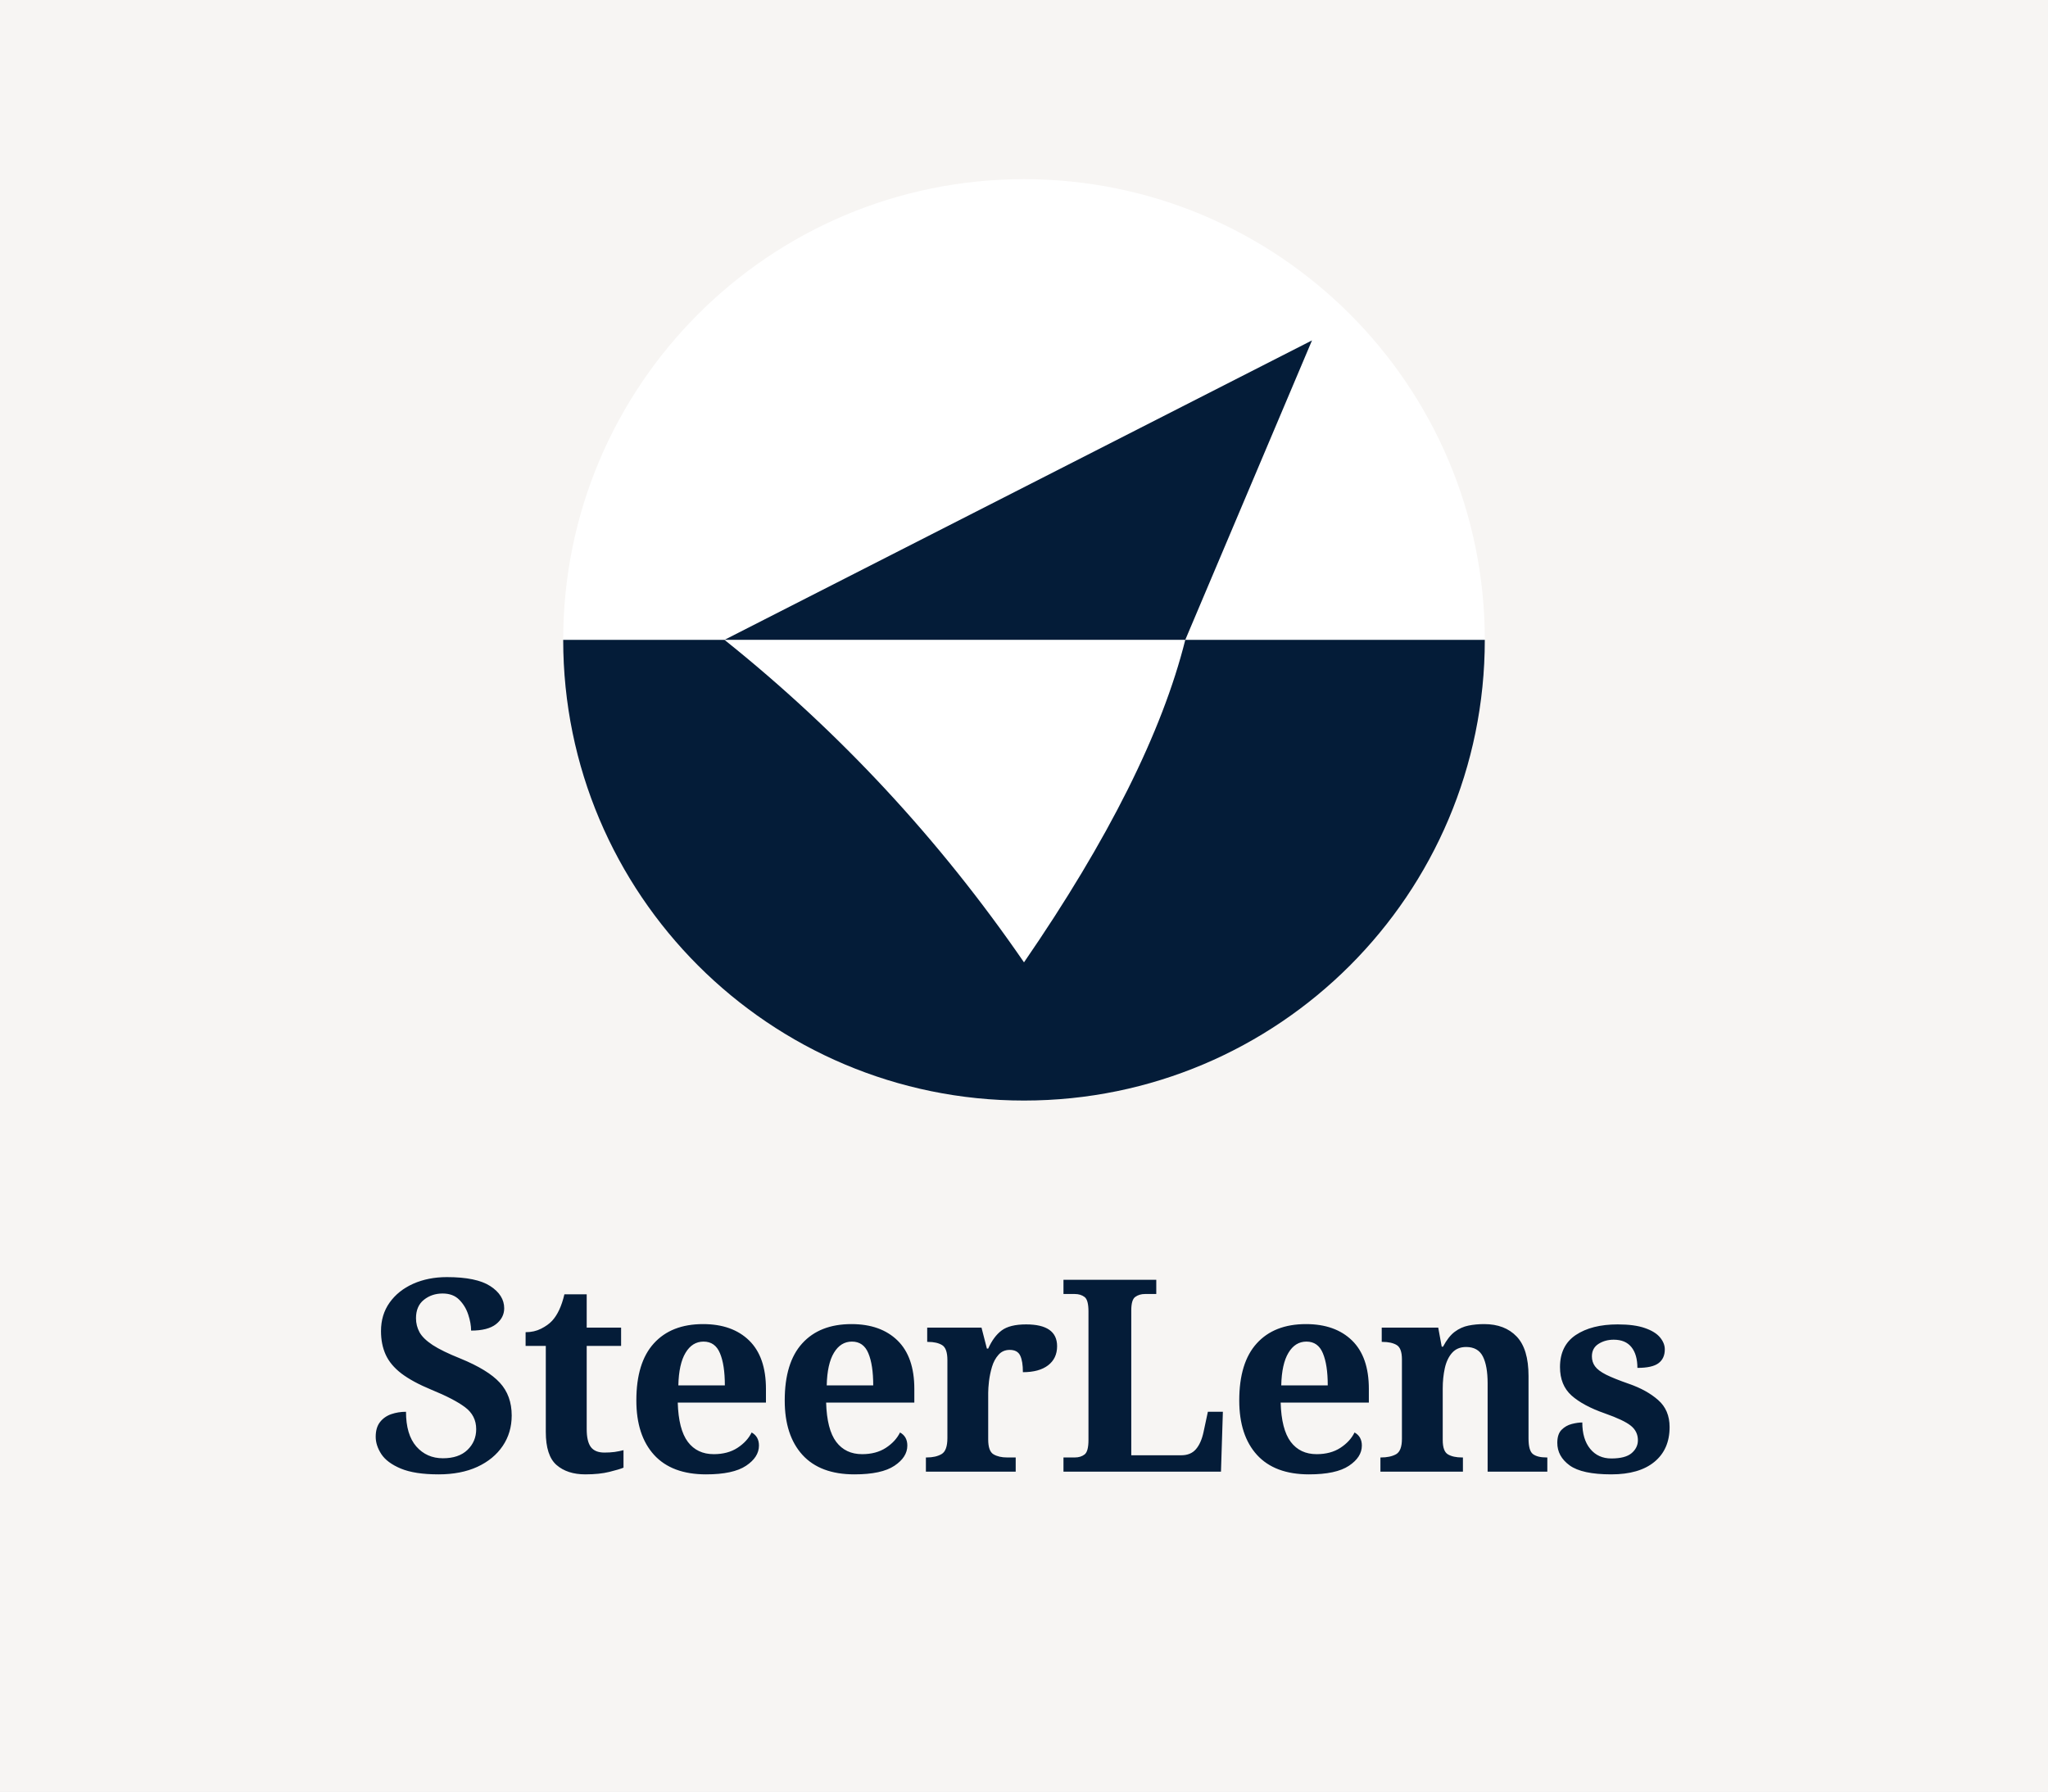
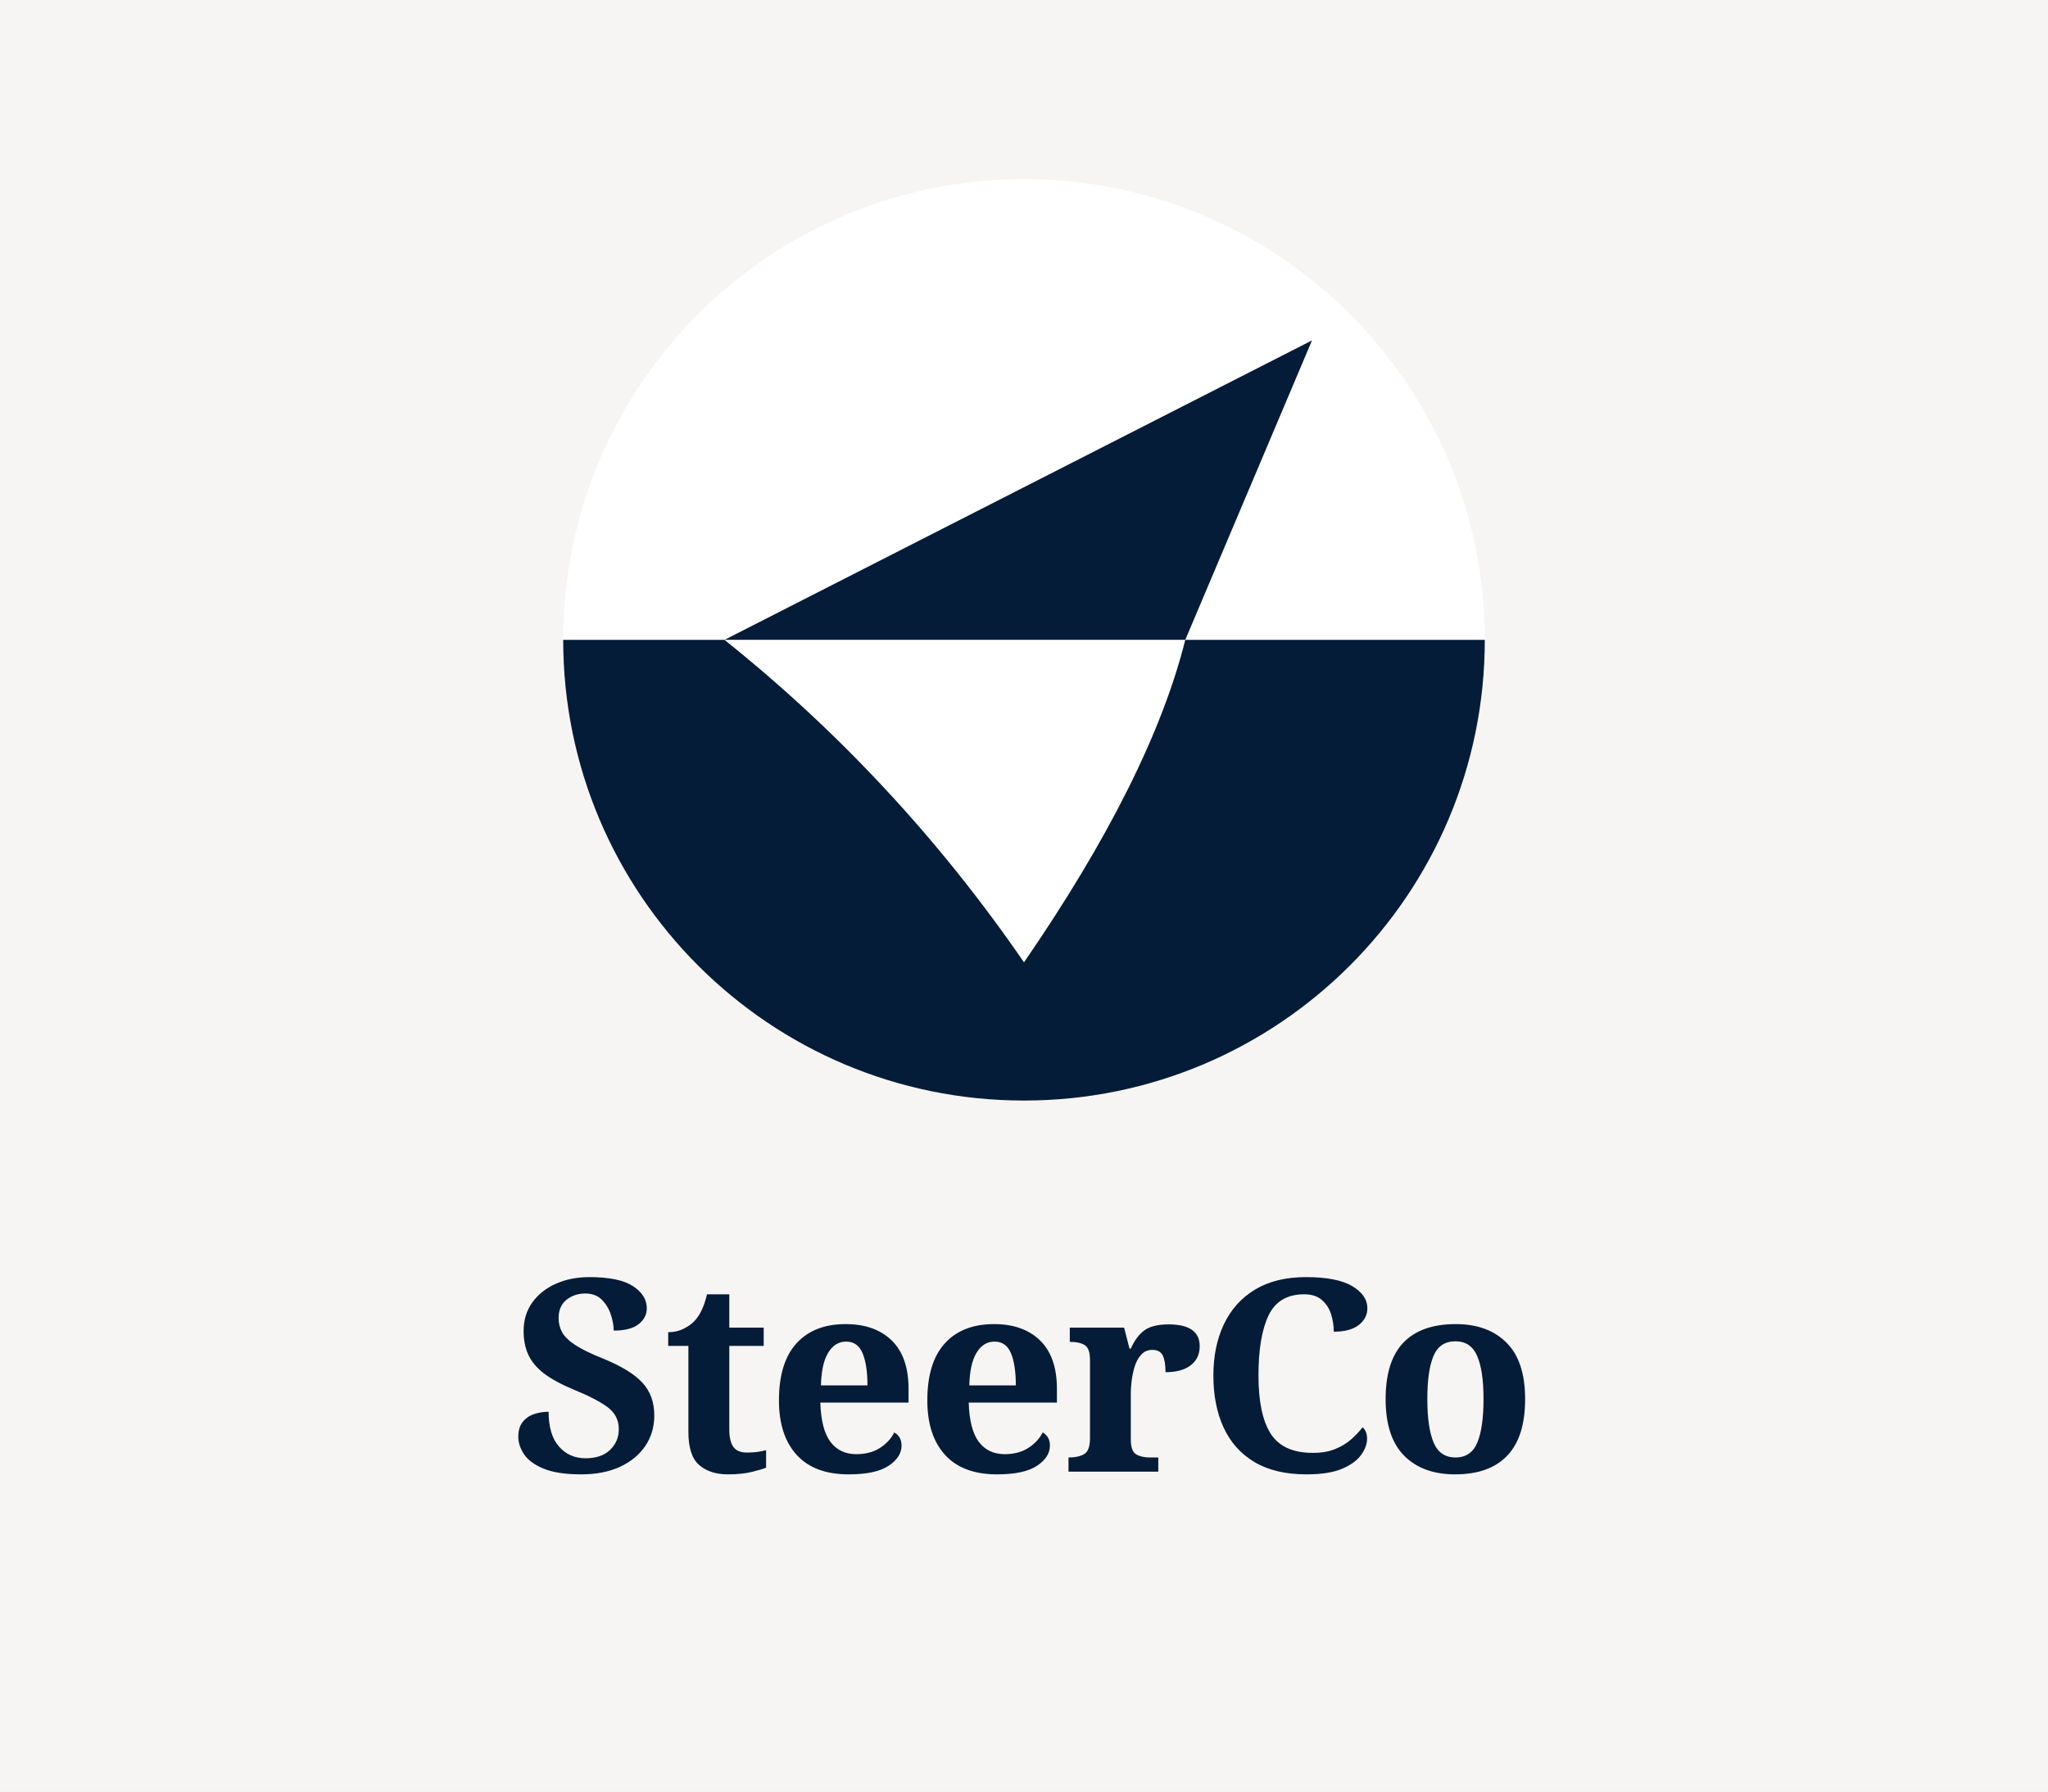
- <svg xmlns="http://www.w3.org/2000/svg" viewBox="0 0 320 280" role="img" aria-label="SteerLens stacked lockup">
+ <svg xmlns="http://www.w3.org/2000/svg" viewBox="0 0 320 280" role="img" aria-label="SteerCo stacked lockup">
  <defs>
    <clipPath id="disc">
      <circle cx="160" cy="100" r="72" />
    </clipPath>
  </defs>
  <rect width="320" height="280" fill="#f7f5f3" />
  <g clip-path="url(#disc)">
    <rect x="88" y="28" width="144" height="72" fill="#ffffff" />
    <rect x="88" y="100" width="144" height="72" fill="#041c38" />
    <g transform="translate(160 100) scale(0.9) translate(-100 -100)">
      <path fill="#041c38" d="M48 100 L128 100 L150 48 Z" />
      <path fill="#ffffff" d="M48 100 L128 100 Q122 124 100 156 Q78 124 48 100 Z" />
    </g>
  </g>
-   <text x="160" y="230" text-anchor="middle" font-family="Fraunces, Georgia, serif" font-size="42" font-weight="600" letter-spacing="-0.8" fill="#041c38">SteerLens</text>
+   <text x="160" y="230" text-anchor="middle" font-family="Fraunces, Georgia, serif" font-size="42" font-weight="600" letter-spacing="-0.8" fill="#041c38">SteerCo</text>
</svg>
